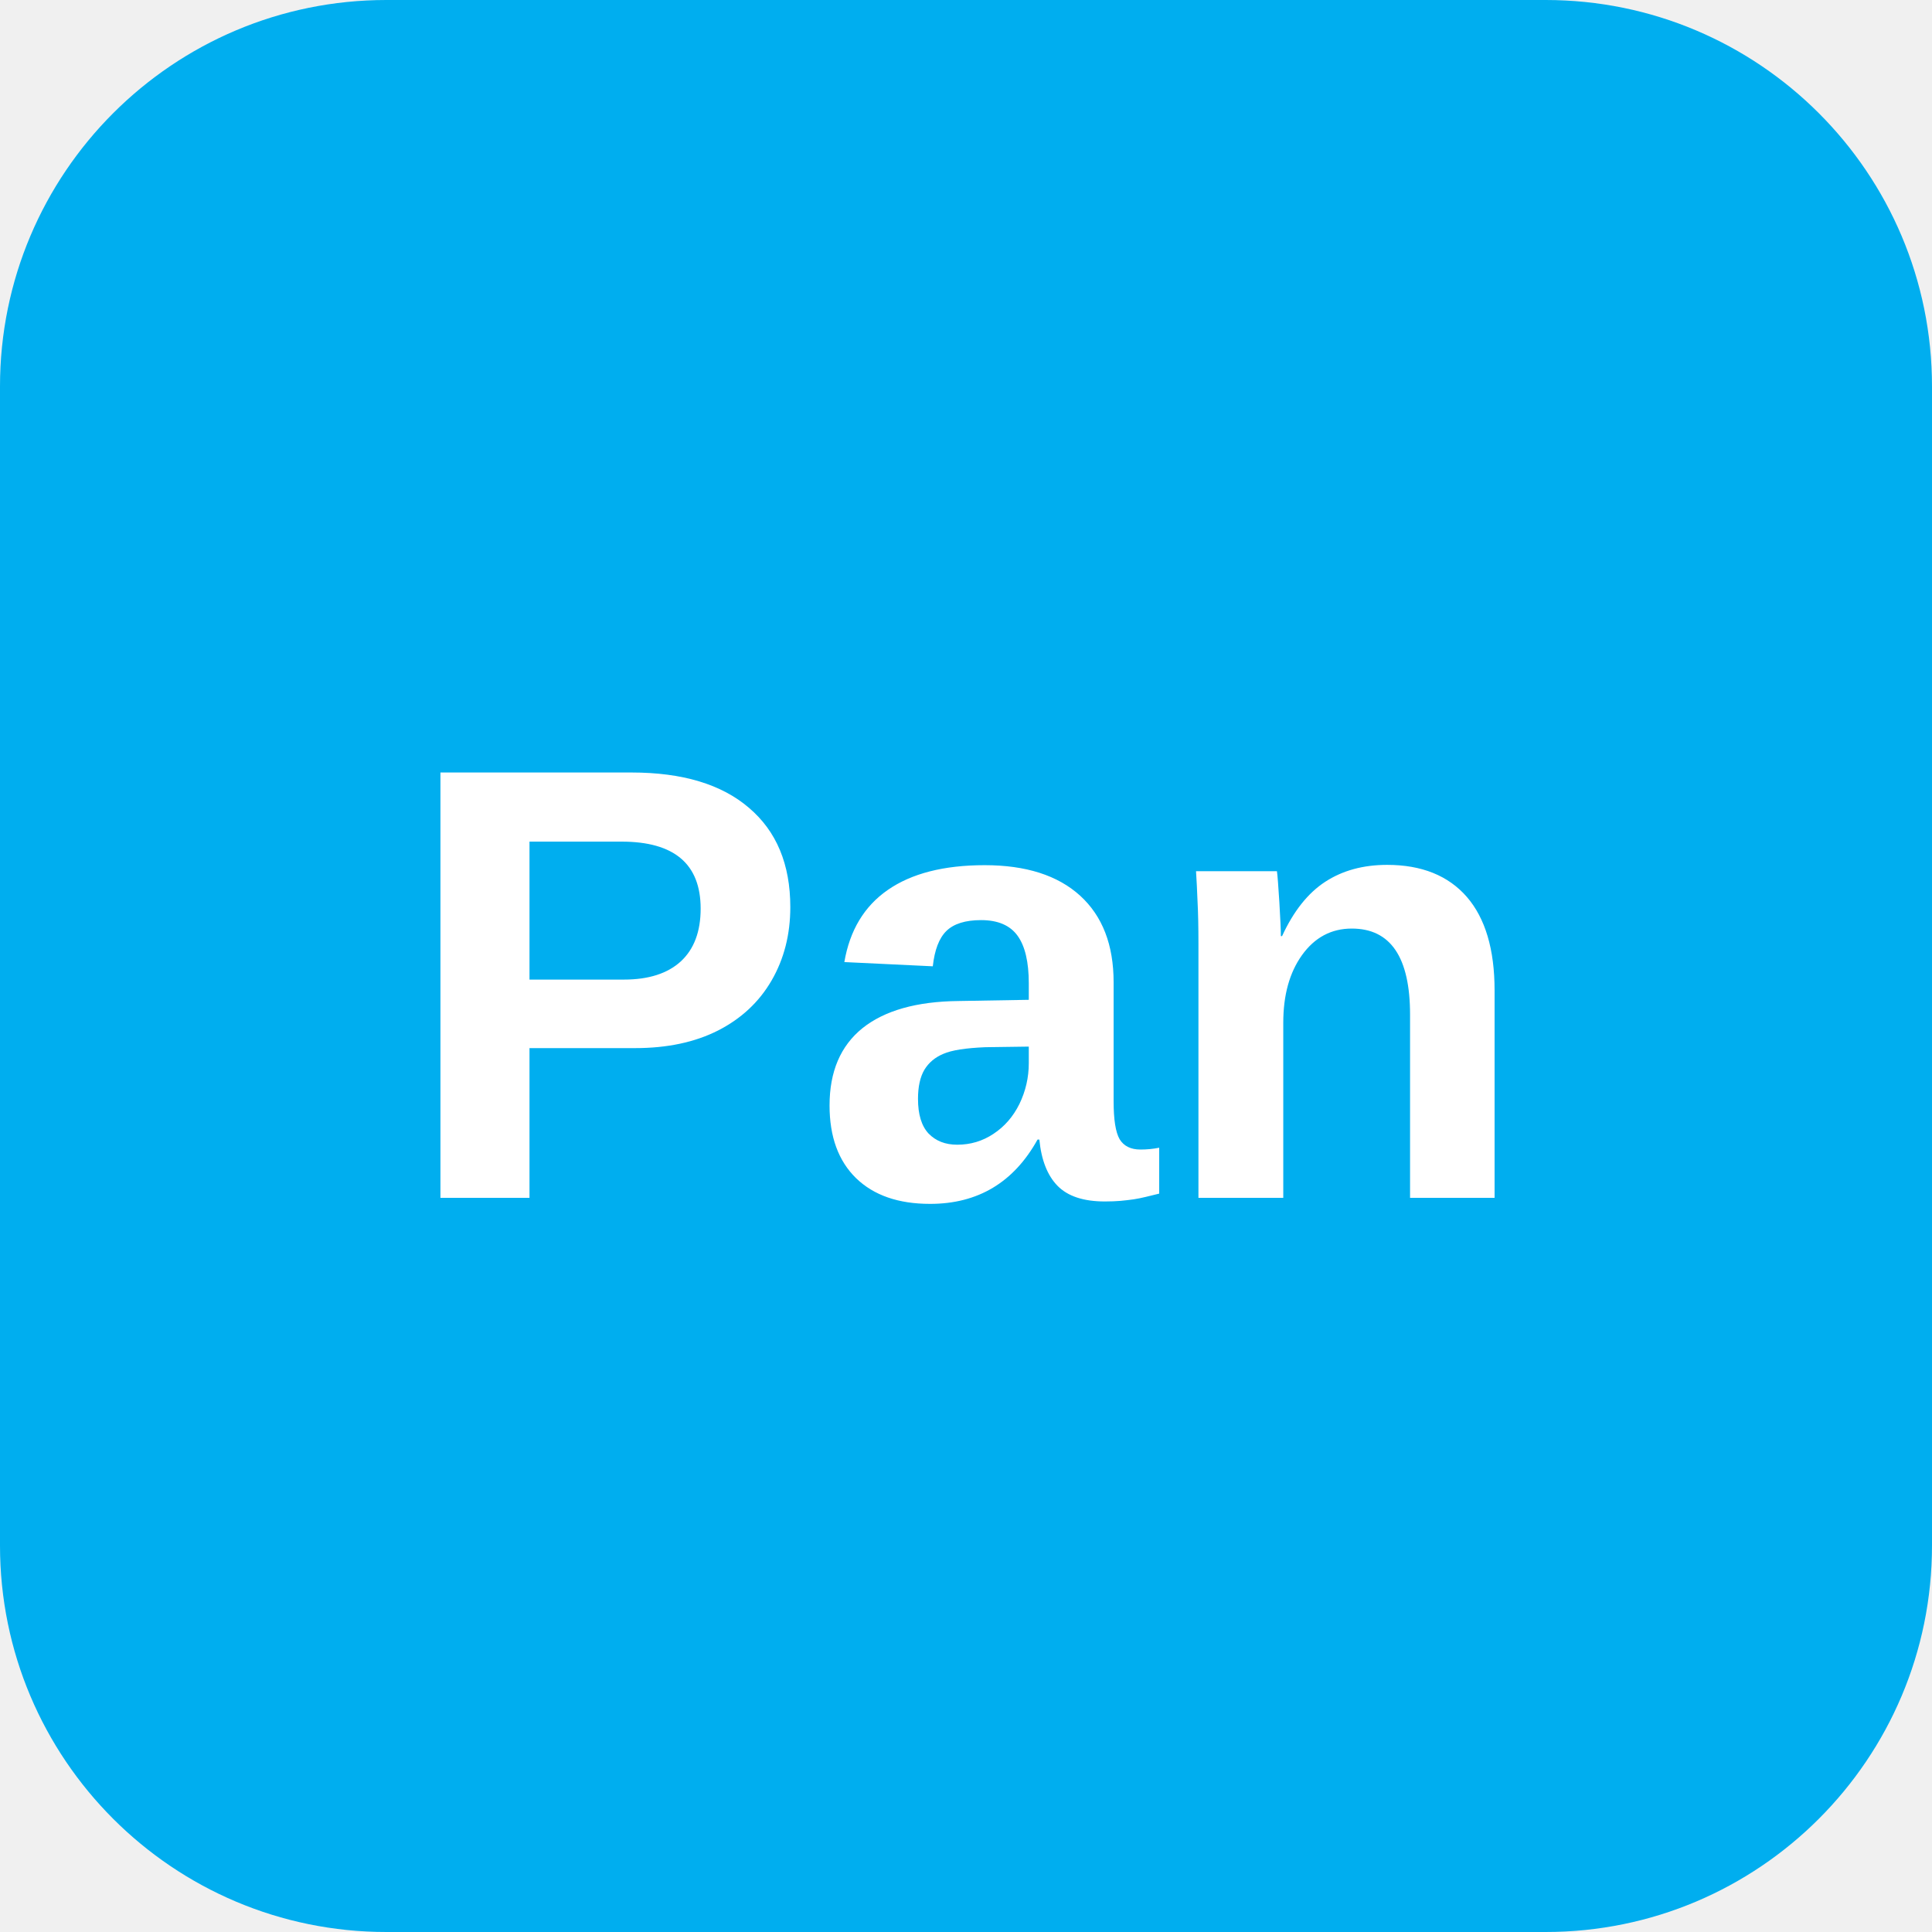
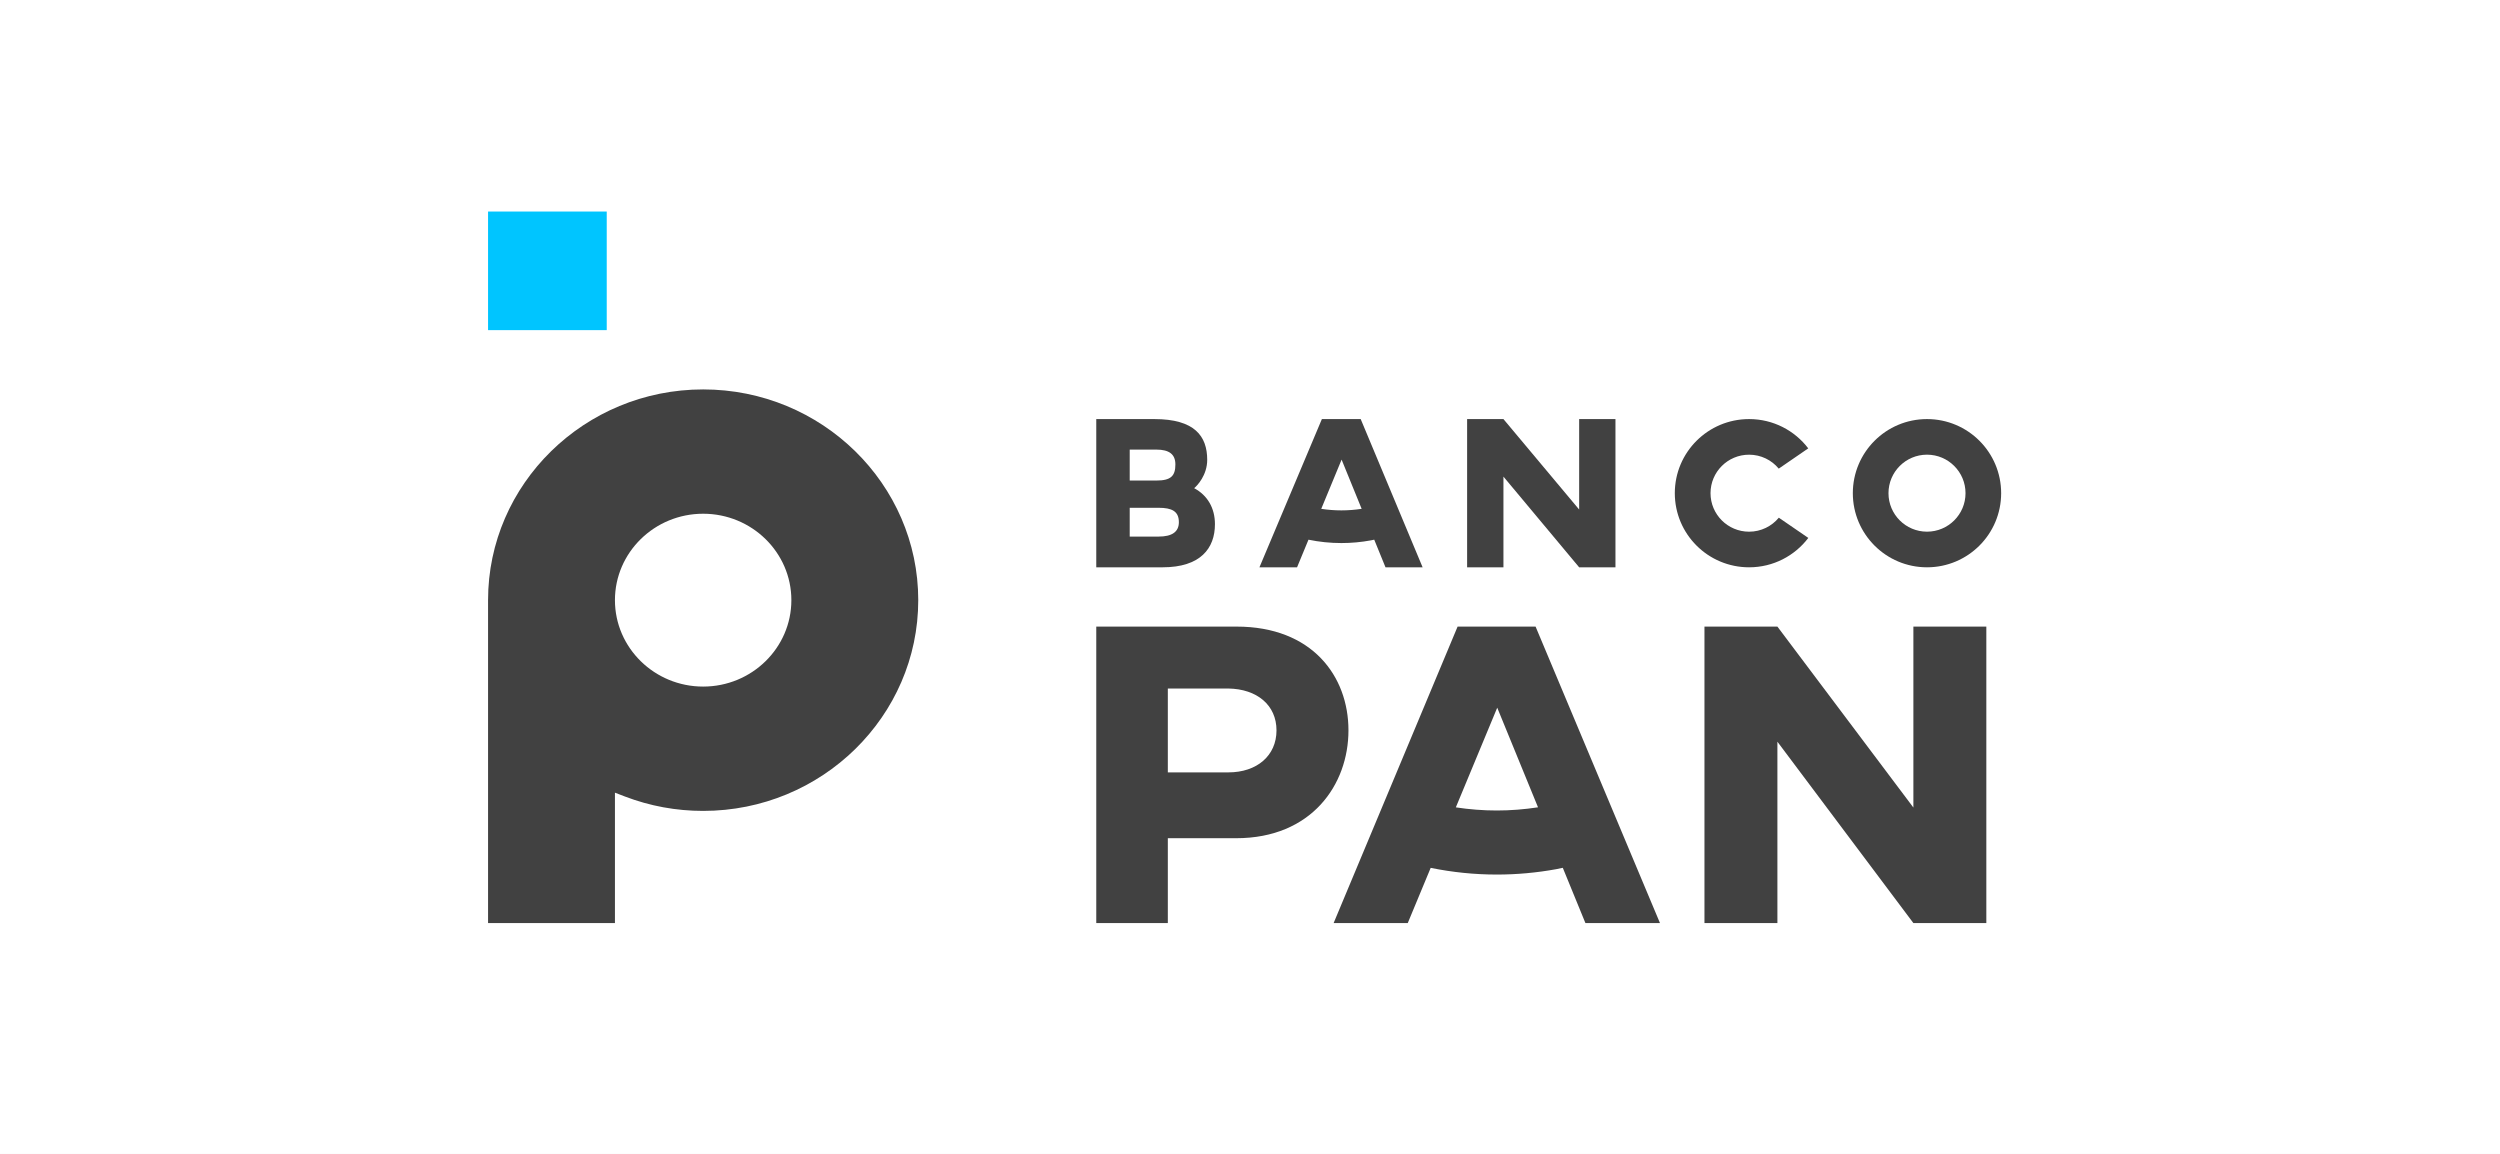
- <svg xmlns="http://www.w3.org/2000/svg" width="100" height="100" viewBox="0 0 100 100" fill="none">
-   <rect width="100" height="100" rx="20" fill="#00AEEF" />
-   <text x="50" y="62" font-family="Arial, sans-serif" font-size="32" font-weight="bold" fill="white" text-anchor="middle">Pan</text>
+ <svg xmlns="http://www.w3.org/2000/svg" width="130" height="60" viewBox="0 0 130 60" fill="none">
+   <rect width="130" height="60" fill="white" />
+   <path d="M63.875 40.164H60.727V35.803H63.875C65.363 35.826 66.378 36.665 66.378 37.979C66.378 39.292 65.363 40.164 63.875 40.164ZM64.303 32.583H57.006V48H60.727V43.587H64.281C68.204 43.587 70.12 40.802 70.12 37.979C70.12 35.156 68.227 32.583 64.303 32.583Z" fill="#414141" />
+   <path d="M99.496 41.992L92.425 32.583H88.632V48H92.425V38.569L99.496 48H103.289V32.583H99.496V41.992Z" fill="#414141" />
+   <path d="M58.745 27.902V26.405H60.251C60.94 26.405 61.301 26.587 61.301 27.154C61.301 27.652 60.951 27.902 60.251 27.902H58.745ZM58.745 23.379H60.134C60.802 23.379 61.12 23.628 61.12 24.149C61.12 24.75 60.887 24.988 60.134 24.988H58.745V23.379ZM63.177 27.256C63.177 26.428 62.796 25.759 62.096 25.385C62.255 25.26 62.775 24.705 62.775 23.912C62.775 22.676 62.117 21.792 60.028 21.792H57.006V29.5H60.453C62.425 29.5 63.177 28.514 63.177 27.256Z" fill="#414141" />
+   <path d="M78.179 24.784L82.116 29.5H84.004V21.792H82.116V26.496L78.179 21.792H76.29V29.5H78.179V24.784Z" fill="#414141" />
+   <path d="M94.032 27.972L92.499 26.92C92.132 27.364 91.575 27.648 90.953 27.648C89.845 27.648 88.947 26.751 88.947 25.645C88.947 24.54 89.845 23.644 90.953 23.644C91.573 23.644 92.129 23.926 92.495 24.369L94.029 23.315C93.323 22.388 92.208 21.792 90.953 21.792C88.818 21.792 87.09 23.517 87.09 25.645C87.09 27.774 88.818 29.5 90.953 29.5C92.21 29.5 93.327 28.901 94.032 27.972Z" fill="#414141" />
+   <path d="M100.204 23.643C101.31 23.643 102.207 24.541 102.207 25.646C102.207 26.751 101.31 27.647 100.204 27.647C99.098 27.647 98.201 26.751 98.201 25.646C98.201 24.541 99.098 23.643 100.204 23.643ZM100.204 29.5C102.334 29.5 104.06 27.774 104.06 25.646C104.06 23.517 102.334 21.792 100.204 21.792C98.073 21.792 96.347 23.517 96.347 25.646C96.347 27.774 98.073 29.5 100.204 29.5Z" fill="#414141" />
+   <path d="M69.763 23.9L70.806 26.459C70.459 26.512 70.106 26.54 69.752 26.54C69.399 26.54 69.05 26.512 68.705 26.46L69.763 23.9ZM68.041 28.064C68.602 28.18 69.174 28.239 69.752 28.239C70.267 28.239 70.783 28.192 71.286 28.099C71.344 28.089 71.402 28.075 71.46 28.063L72.046 29.5H73.976L70.756 21.792H68.738L65.491 29.5H67.447L68.041 28.064Z" fill="#414141" />
+   <path d="M77.833 42.146C77.116 42.146 76.405 42.089 75.703 41.983L77.856 36.8L79.977 41.98C79.27 42.088 78.552 42.146 77.833 42.146ZM75.795 32.583L69.348 48H73.203L74.396 45.128C75.522 45.359 76.672 45.477 77.834 45.477C78.868 45.477 79.904 45.383 80.914 45.199C81.031 45.177 81.148 45.15 81.265 45.126L82.442 48H86.319L79.85 32.583H75.795Z" fill="#414141" />
+   <path d="M36.564 35.702C34.034 35.702 31.977 33.687 31.977 31.208C31.977 28.729 34.034 26.714 36.564 26.714C39.095 26.714 41.151 28.729 41.151 31.208C41.151 33.687 39.095 35.702 36.564 35.702ZM36.564 20.25C30.397 20.25 25.379 25.166 25.379 31.208V48H31.977V41.219L32.497 41.419C33.795 41.915 35.162 42.167 36.564 42.167C42.732 42.167 47.749 37.251 47.749 31.208C47.749 25.166 42.732 20.25 36.564 20.25Z" fill="#414141" />
+   <path d="M25.379 17.167H31.55V11H25.379V17.167Z" fill="#00C5FF" />
</svg>
